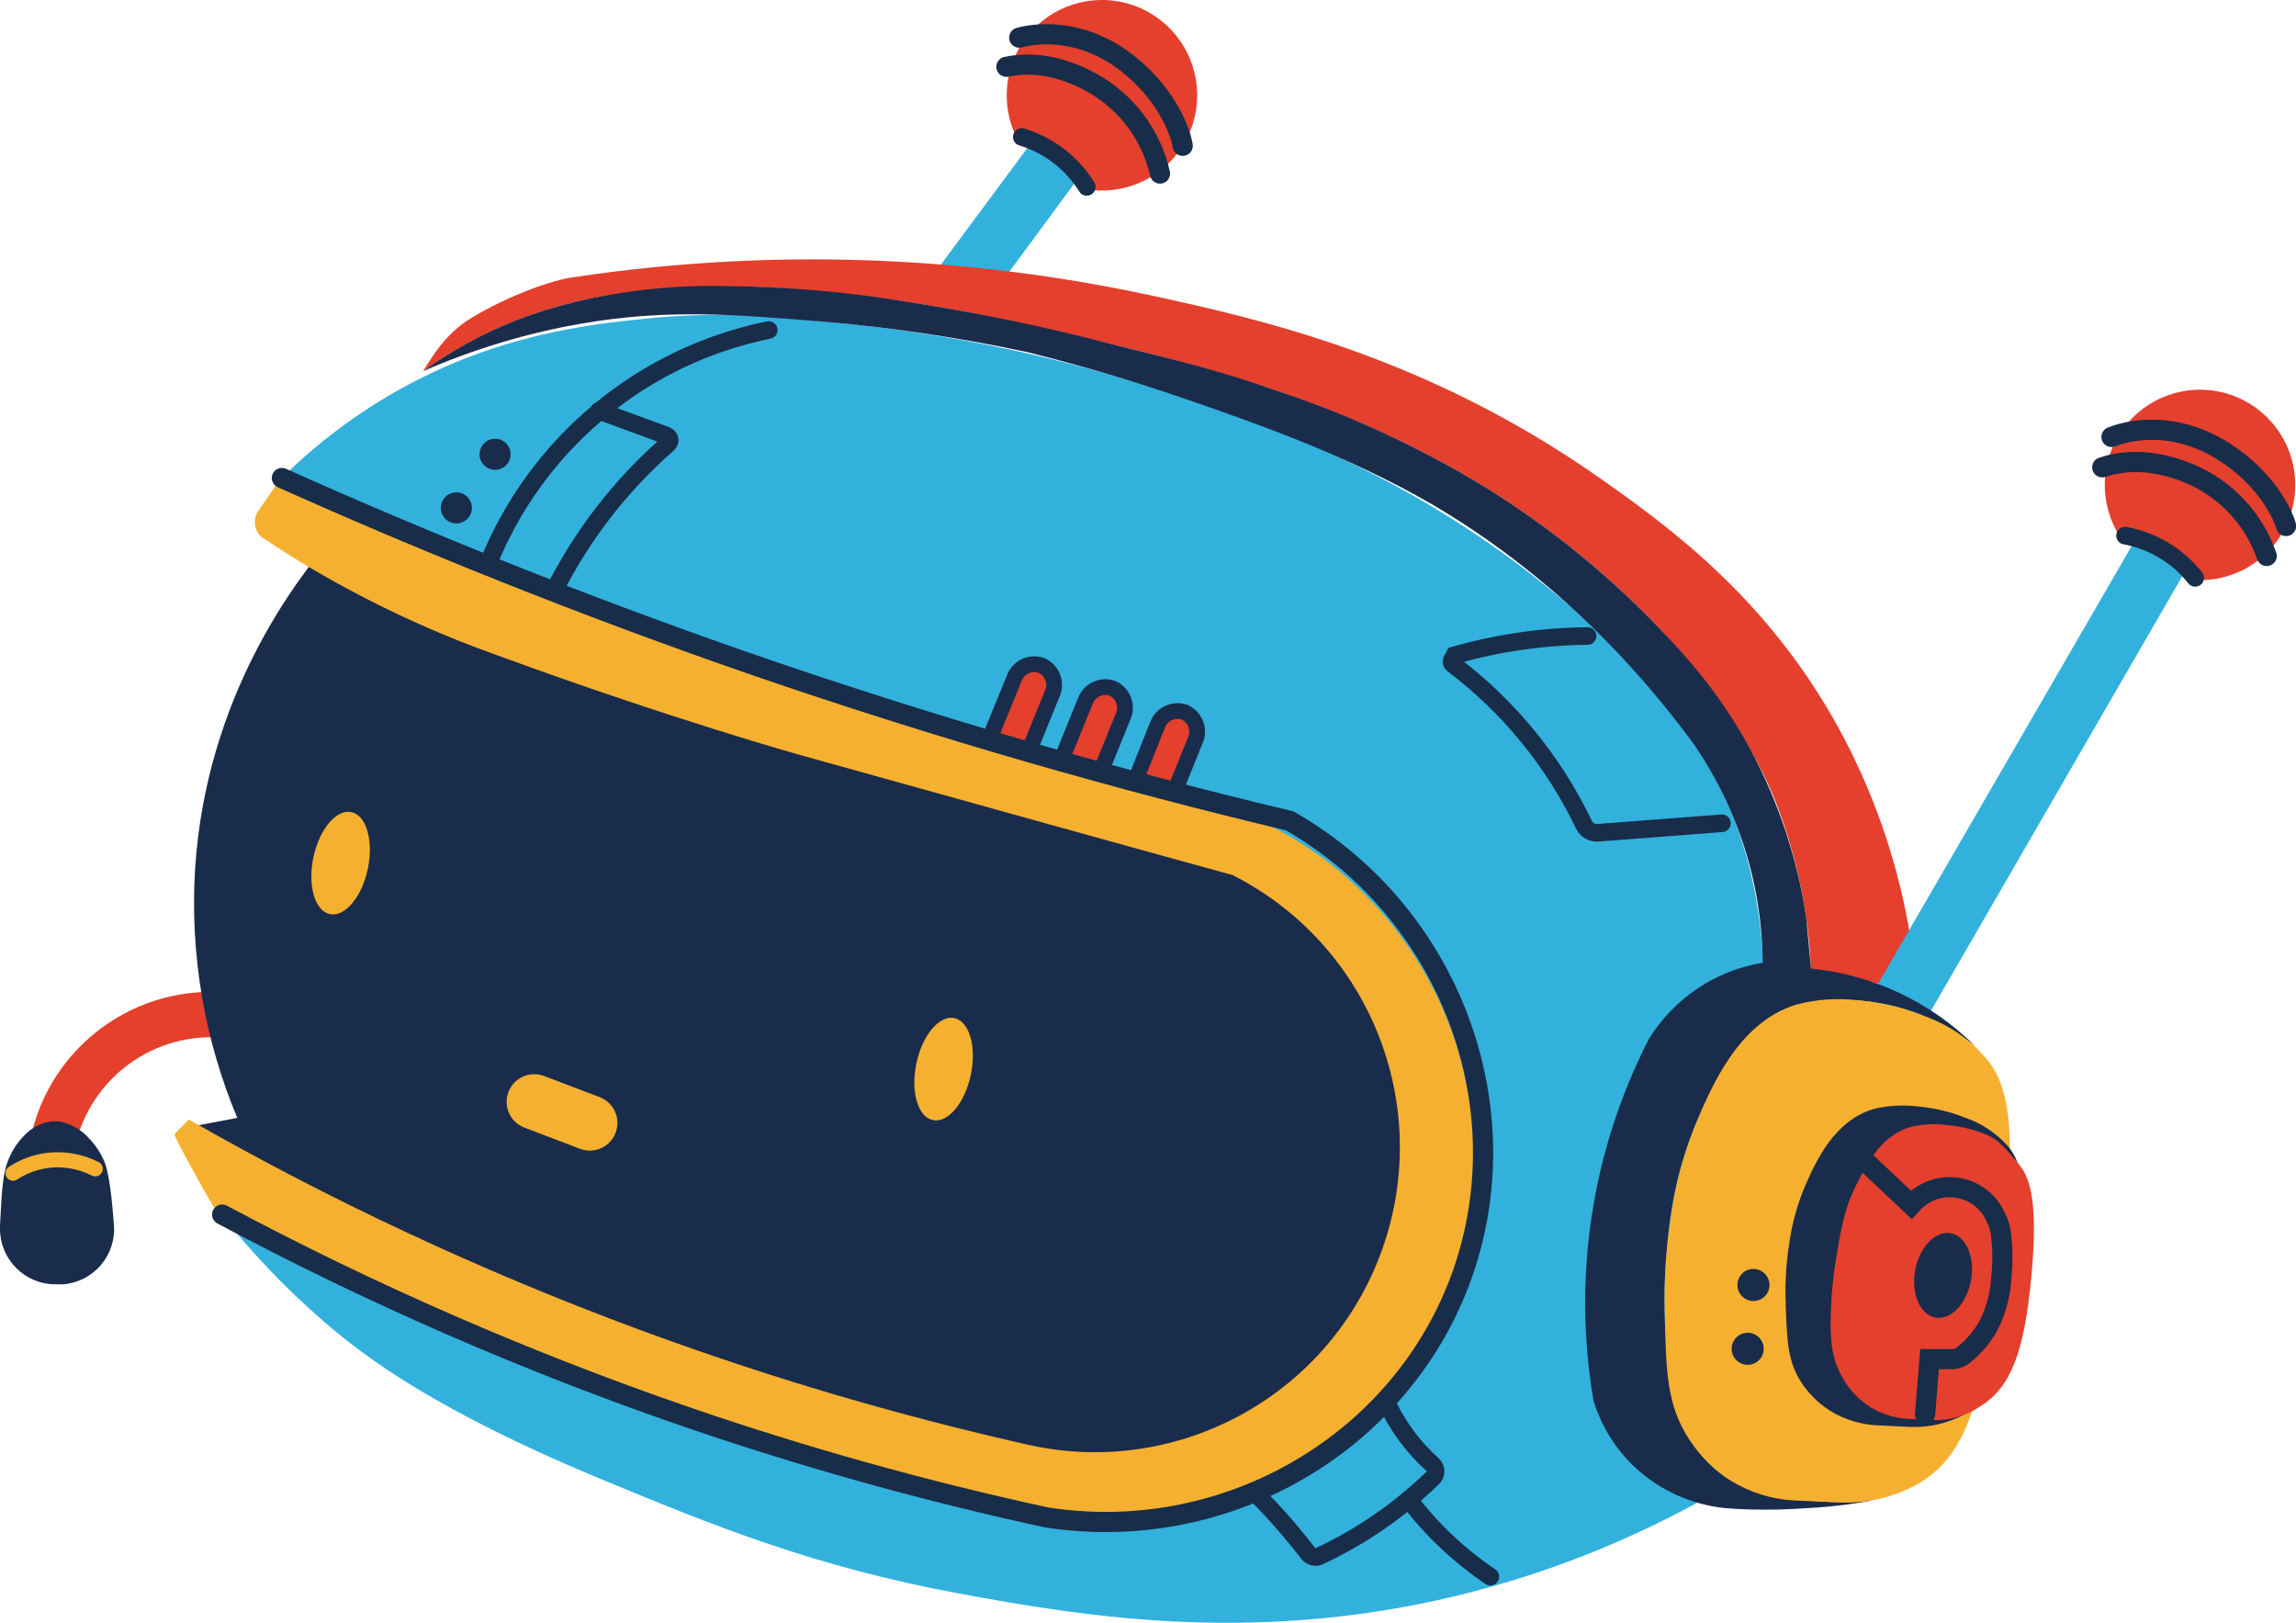
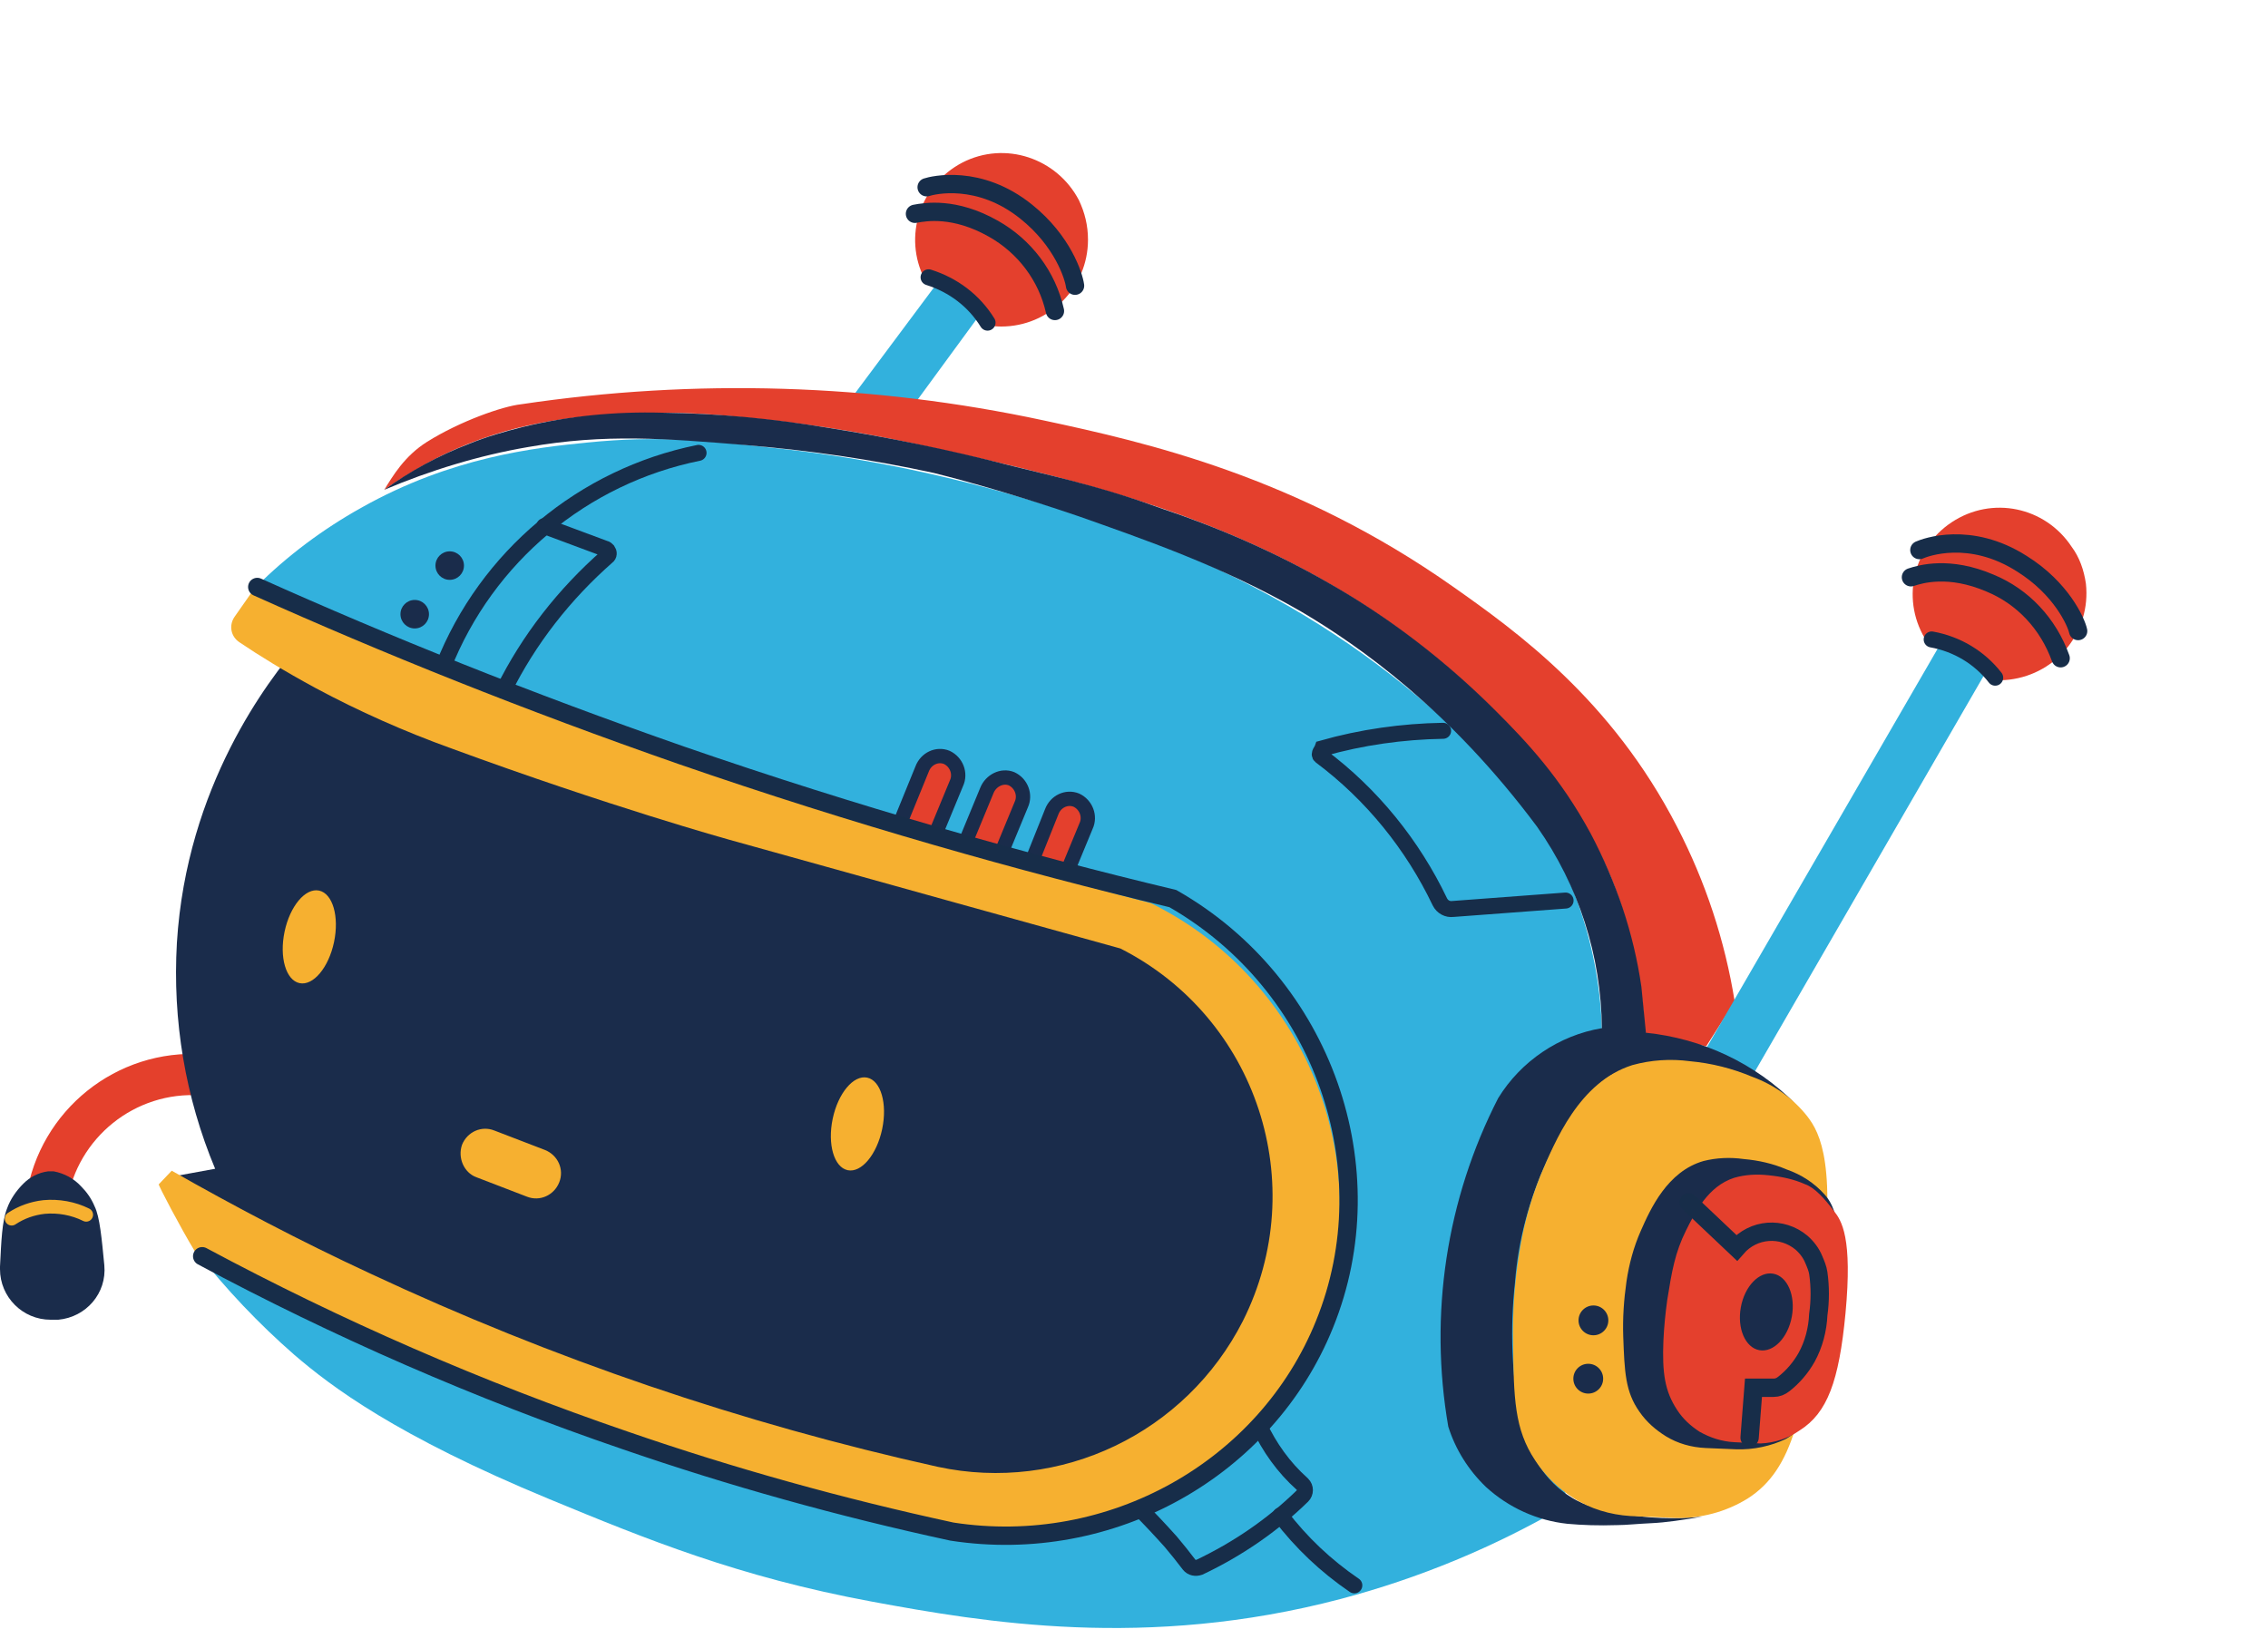
- <svg xmlns="http://www.w3.org/2000/svg" id="NORMAL" viewBox="0 0 322.04 227.57">
-   <defs>
-     <style>.cls-1,.cls-9{fill:#e4402d;}.cls-2{fill:#32b1dd;}.cls-3,.cls-4,.cls-5,.cls-7{fill:none;stroke-linecap:round;}.cls-3,.cls-4{stroke:#172d49;}.cls-3,.cls-4,.cls-5,.cls-9{stroke-miterlimit:10;}.cls-3{stroke-width:2.83px;}.cls-4{stroke-width:2.47px;}.cls-5{stroke:#e4402c;stroke-width:6.36px;}.cls-6{fill:#1a2c4b;}.cls-7{stroke:#f6b030;stroke-linejoin:round;stroke-width:2.12px;}.cls-8{fill:#f6b030;}.cls-9{stroke:#1a2c4b;stroke-width:2.21px;}</style>
-   </defs>
-   <g id="antena_izq" data-name="antena izq">
-     <path class="cls-1" d="M168.76,38.24A13.37,13.37,0,0,1,155.37,51.6a13.05,13.05,0,0,1-2.34-.21c-2.16-.39-2.33-3.29-4-4.59s-4.63-.74-5.53-2.49a13.36,13.36,0,1,1,25.26-6.07Z" transform="translate(-0.84 -24.88)" />
-     <polygon class="cls-2" points="131.83 37.3 144.69 19.96 151.74 24.32 139.35 41.1 131.83 37.3" />
+ <svg xmlns="http://www.w3.org/2000/svg" version="1.1" id="NORMAL" x="0px" y="0px" viewBox="0 0 350 252.9" style="enable-background:new 0 0 350 252.9;" xml:space="preserve">
+   <style type="text/css">
+ 	.st0{fill:#E4402D;}
+ 	.st1{fill:#32B1DD;}
+ 	.st2{fill:none;stroke:#172D49;stroke-width:2.83;stroke-linecap:round;stroke-miterlimit:10;}
+ 	.st3{fill:none;stroke:#172D49;stroke-width:2.47;stroke-linecap:round;stroke-miterlimit:10;}
+ 	.st4{fill:none;stroke:#E4402C;stroke-width:6.36;stroke-linecap:round;stroke-miterlimit:10;}
+ 	.st5{fill:#1A2C4B;}
+ 	.st6{fill:none;stroke:#F6B030;stroke-width:2.12;stroke-linecap:round;stroke-linejoin:round;}
+ 	.st7{fill:#F6B030;}
+ 	.st8{fill:#E4402D;stroke:#1A2C4B;stroke-width:2.21;stroke-miterlimit:10;}
+ 	.st9{fill:none;}
+ </style>
+   <g id="antena_izq">
+     <path class="st0" d="M167.9,37c0,7.4-6,13.4-13.4,13.4c0,0,0,0,0,0c-0.8,0-1.6-0.1-2.3-0.2c-2.2-0.4-2.3-3.3-4-4.6   s-4.6-0.7-5.5-2.5c-3.4-6.6-0.7-14.6,5.8-18c6.6-3.4,14.6-0.7,18,5.8C167.4,32.8,167.9,34.8,167.9,37z" />
+     <polygon class="st1" points="131.8,60.9 144.7,43.6 151.7,47.9 139.4,64.7  " />
    <g id="lines">
-       <path class="cls-3" d="M143.8,30.16c.95-.26,8.08-2.12,15.44,3.82,5.6,4.51,7.28,9.86,7.49,11.35" transform="translate(-0.84 -24.88)" />
-       <path class="cls-3" d="M142,34.25c1.62-.33,6.06-1.07,12.05,2.26a19.5,19.5,0,0,1,9.49,12.71" transform="translate(-0.84 -24.88)" />
-       <path class="cls-4" d="M144.16,44.09a16.32,16.32,0,0,1,9.11,7" transform="translate(-0.84 -24.88)" />
+       <path class="st2" d="M143,28.9c0.9-0.3,8.1-2.1,15.4,3.8c5.6,4.5,7.3,9.9,7.5,11.4" />
+       <path class="st2" d="M141.2,33c1.6-0.3,6.1-1.1,12.1,2.3c4.8,2.7,8.3,7.3,9.5,12.7" />
+       <path class="st3" d="M143.3,42.8c3.8,1.2,7,3.6,9.1,7" />
    </g>
  </g>
-   <path id="topcasco" class="cls-1" d="M60.19,76.93c1.27-2.05,3.12-5.22,6.64-7.38,5.14-3.16,11.68-5.49,14.54-5.8a225.45,225.45,0,0,1,80.72,2.52C178,69.7,201.17,75,225.33,92c9.82,6.91,24.38,17.42,34.47,37a91.67,91.67,0,0,1,8.94,27l-4.37,6.86-9.53-2.1a73.29,73.29,0,0,0-4.78-23c-1.29-3.33-7.24-18-26.39-34.07C198.09,82.28,170,76,142.24,69.84a206.09,206.09,0,0,0-26.71-4.09,116.27,116.27,0,0,0-19-.53c-6.9.45-16.59,1.18-27.34,6.38A61.24,61.24,0,0,0,60.19,76.93Z" transform="translate(-0.84 -24.88)" />
-   <g id="antena_der" data-name="antena der">
-     <path class="cls-1" d="M322.69,91.38a13.36,13.36,0,0,1-11.77,14.78,13.5,13.5,0,0,1-2.38.06c-2.2-.14-2.69-3-4.49-4.11s-4.69-.21-5.78-1.85a13.36,13.36,0,1,1,24.42-8.88Z" transform="translate(-0.84 -24.88)" />
-     <polygon class="cls-2" points="262.09 140.28 299.51 75.68 307.01 79.22 269.99 143.22 262.09 140.28" />
+   <path id="topcasco" class="st0" d="M59.3,75.6c1.3-2.1,3.1-5.2,6.6-7.4c5.1-3.2,11.7-5.5,14.5-5.8c26.8-4,54.2-3.2,80.7,2.5  c15.9,3.4,39.1,8.7,63.2,25.7c9.8,6.9,24.4,17.4,34.5,37c4.4,8.5,7.4,17.6,8.9,27l-4.4,6.9l-9.5-2.1c-0.3-7.9-2-15.6-4.8-23  c-1.3-3.3-7.2-18-26.4-34.1c-25.6-21.4-53.7-27.7-81.4-33.8c-8.8-1.9-17.7-3.3-26.7-4.1c-6.3-0.7-12.7-0.9-19-0.5  c-6.9,0.4-16.6,1.2-27.3,6.4C65.2,71.8,62.2,73.6,59.3,75.6z" />
+   <g id="antena_der">
+     <path class="st0" d="M321.9,90.1c0.8,7.3-4.4,13.9-11.8,14.8c0,0,0,0,0,0c-0.8,0.1-1.6,0.1-2.4,0.1c-2.2-0.1-2.7-3-4.5-4.1   s-4.7-0.2-5.8-1.8c-4.1-6.2-2.4-14.4,3.8-18.5c6.2-4.1,14.4-2.4,18.5,3.8C320.9,86,321.6,88,321.9,90.1L321.9,90.1z" />
+     <polygon class="st1" points="262.1,163.9 299.5,99.3 307,102.8 270,166.8  " />
    <g id="lines-2">
-       <path class="cls-3" d="M297,86.16c.91-.36,7.78-3,15.77,2.06,6.07,3.85,8.35,9,8.72,10.43" transform="translate(-0.84 -24.88)" />
-       <path class="cls-3" d="M295.7,90.42c1.54-.51,5.89-1.76,12.22.87a19.44,19.44,0,0,1,10.85,11.56" transform="translate(-0.84 -24.88)" />
-       <path class="cls-4" d="M298.9,100a16.28,16.28,0,0,1,9.84,5.92" transform="translate(-0.84 -24.88)" />
+       <path class="st2" d="M296.2,84.9c0.9-0.4,7.8-3,15.8,2.1c6.1,3.8,8.4,9,8.7,10.4" />
+       <path class="st2" d="M294.9,89.1c1.5-0.5,5.9-1.8,12.2,0.9c5.1,2.1,9,6.3,10.9,11.6" />
+       <path class="st3" d="M298.1,98.7c3.9,0.7,7.4,2.8,9.8,5.9" />
    </g>
  </g>
-   <path class="cls-5" d="M32,167.22A22.72,22.72,0,0,0,8,186.46" transform="translate(-0.84 -24.88)" />
-   <path class="cls-6" d="M9.09,205H8.62a7.78,7.78,0,0,1-7.78-7.77c0-.15,0-.3,0-.45.22-3.87.29-7,1.08-9A10.1,10.1,0,0,1,4.37,184a6.17,6.17,0,0,1,3.77-1.85h.95a7.27,7.27,0,0,1,4.19,2.33,10.87,10.87,0,0,1,2.09,3.06c.76,1.61,1.12,5,1.45,9.05A7.77,7.77,0,0,1,9.71,205Z" transform="translate(-0.84 -24.88)" />
-   <path class="cls-7" d="M2.67,189.41a11.56,11.56,0,0,1,5-1.81,11.71,11.71,0,0,1,6.53,1.2" transform="translate(-0.84 -24.88)" />
-   <path id="body" class="cls-2" d="M40.38,91.9A76.64,76.64,0,0,1,56.54,79.69c13.95-7.88,26.85-9.32,35-10.14,10.77-1.08,18.62-.26,28.28.75a211.26,211.26,0,0,1,37.29,7.3c15.17,4.47,39.43,11.62,62.74,31.26,17.85,15,22.83,27.05,24.44,31.43A63.42,63.42,0,0,1,248.11,160q-2.9,36.86-5.81,73.71A138.79,138.79,0,0,1,207.84,248c-30,7.9-55.07,3.56-72.38.38-20.5-3.77-34.73-9.63-49.72-15.81C62,222.77,52.05,215.21,46.31,210.26a110.28,110.28,0,0,1-15-15.81l5.52-9.15,8.91-2.74q3.12-14.28,6.1-28.87,5.54-27,10.28-53.28Z" transform="translate(-0.84 -24.88)" />
-   <path class="cls-6" d="M30.48,188.36,27,183l7.12-1.34a78,78,0,0,1-5.92-34.87c1.53-24.17,14.13-40.48,18.94-46.12l131.2,43.76A46.69,46.69,0,0,1,157,232.93c-12.51-2.76-25.57-6.11-39.08-10.15A555.65,555.65,0,0,1,30.48,188.36Z" transform="translate(-0.84 -24.88)" />
-   <path class="cls-6" d="M60.19,76.93a60.31,60.31,0,0,1,13.07-7.14,64.21,64.21,0,0,1,8.33-2.59A84.18,84.18,0,0,1,103.05,65a166,166,0,0,1,25.37,2.26,283.44,283.44,0,0,1,28.11,5.82c9.85,2.43,15.55,3.84,23.32,6.57a143.11,143.11,0,0,1,25.91,11.54A123.64,123.64,0,0,1,231.64,111c4.75,4.85,10,10.3,14.72,19a72.32,72.32,0,0,1,7.82,23.59l.68,7.13a37.87,37.87,0,0,1,23,10.86,29.31,29.31,0,0,0-25-5.67,11.57,11.57,0,0,0-6.07,3.67,48.35,48.35,0,0,0-7.2,10.86,54.57,54.57,0,0,0-4.85,18.73,75,75,0,0,0,.76,21.46c.67,2.75,2.55,8.41,7.71,11.62,2.49,1.55,4.91,2,7.9,2.57a42.81,42.81,0,0,0,12.48.48c-2.95.53-5.59.85-7.83,1s-4,.25-5.32.28c-2.91.06-5.51,0-7.71-.2a21.94,21.94,0,0,1-12.57-5.71,21.54,21.54,0,0,1-5.81-9.33,81.14,81.14,0,0,1,7.72-50.67,23.15,23.15,0,0,1,16-10.77,54.54,54.54,0,0,0-10-31.14c-13.37-18-27.35-27.86-36.37-33.15C189.64,88.64,177,84.26,167.4,80.93c-9.07-3.14-16.84-5.27-22.45-6.66a227.31,227.31,0,0,0-29-4.31c-12.35-1-21.71-1.76-33.64.32A96.86,96.86,0,0,0,60.19,76.93Z" transform="translate(-0.84 -24.88)" />
-   <path class="cls-8" d="M259.33,235.6l-6.85-.29a18.72,18.72,0,0,1-8.84-2.75,19.43,19.43,0,0,1-5.88-5.82c-3.17-4.84-3.26-9.64-3.42-18.19a72.21,72.21,0,0,1,.92-13.38,52.14,52.14,0,0,1,3.28-12.29c2.27-5.45,6-14.51,14.16-17.08a22.69,22.69,0,0,1,8.9-.61,31,31,0,0,1,9.57,2.36,19.94,19.94,0,0,1,8.5,6.07c2,2.57,4.73,7.51,1.85,27.79-2.51,17.7-3.91,26.65-11.09,31.23A20.29,20.29,0,0,1,259.33,235.6Z" transform="translate(-0.84 -24.88)" />
-   <circle class="cls-6" cx="245.94" cy="180.21" r="2.25" />
-   <circle class="cls-6" cx="245.13" cy="189.16" r="2.25" />
-   <path class="cls-6" d="M268.77,225l-4.74-.23a13.94,13.94,0,0,1-6.13-1.81,13.58,13.58,0,0,1-4.11-3.77c-2.22-3.11-2.32-6.18-2.49-11.64a43.53,43.53,0,0,1,.54-8.53,31.46,31.46,0,0,1,2.19-7.83c1.53-3.45,4.08-9.21,9.69-10.8a17.42,17.42,0,0,1,6.16-.33,23.27,23.27,0,0,1,6.62,1.58,14.15,14.15,0,0,1,5.93,3.93c1.41,1.65,3.33,4.85,1.47,17.77-1.61,11.28-2.52,17-7.45,19.86A14.79,14.79,0,0,1,268.77,225Z" transform="translate(-0.84 -24.88)" />
-   <path class="cls-1" d="M272.58,224.05l-4.09-.18a11.36,11.36,0,0,1-5.26-1.61,11.57,11.57,0,0,1-3.5-3.43c-1.9-2.85-2.32-5.67-2.06-10.69a51.43,51.43,0,0,1,.63-6.32c.72-4.4,1.2-7.34,2.89-10.74,1.42-2.83,3.38-6.78,7.37-8.07a13.36,13.36,0,0,1,5.3-.35,18.74,18.74,0,0,1,5.7,1.39c1.43.54,2.85,2.12,4.44,4.11,1.21,1.51,2.86,4.1,1.76,15.8-1,10.46-2.82,15.42-7.09,18.1A11.21,11.21,0,0,1,272.58,224.05Z" transform="translate(-0.84 -24.88)" />
-   <ellipse class="cls-6" cx="273.37" cy="203.75" rx="6.01" ry="3.98" transform="translate(23.15 411.36) rotate(-79.69)" />
-   <path class="cls-3" d="M261.48,186.84l7.43,7a7.11,7.11,0,0,1,10-.76,7.2,7.2,0,0,1,1.9,2.6,6.49,6.49,0,0,1,.67,2.15,26.11,26.11,0,0,1,.05,6.37,16.31,16.31,0,0,1-1.8,6.61,13.85,13.85,0,0,1-3.48,4.1,2.57,2.57,0,0,1-1.64.58h-3.13l-.62,7.71" transform="translate(-0.84 -24.88)" />
-   <g id="BORDE_CARA" data-name="BORDE CARA">
-     <path class="cls-8" d="M39.88,92.48l-2.79,4a2.81,2.81,0,0,0,.7,3.92l.05,0c3.08,2.06,7,4.52,11.76,7.07a150.13,150.13,0,0,0,20.87,9.27c24.53,9,42.86,14.1,42.86,14.1,25.15,7,44.89,12.51,60.38,16.76a42.77,42.77,0,0,1-28.21,80A426.92,426.92,0,0,1,58,197.78c-11-5.12-21.19-10.48-30.69-15.9l-2,2.07c-.13.13,3.33,6.55,5.6,10.36a3.48,3.48,0,0,0,1.46,1.36A525.72,525.72,0,0,0,95.6,221.93c17,5.78,33.18,10.3,48.21,13.85,24.94,6.09,50.53-6.91,60-29.72,10.11-24.35-.79-53.56-25.43-65.69-26.93-7-55.78-15.81-86-26.86C73.88,106.73,56.37,99.67,39.88,92.48Z" transform="translate(-0.84 -24.88)" />
+   <path class="st4" d="M31.2,165.9c-11.8-0.8-22.2,7.6-24,19.2" />
+   <path class="st5" d="M8.3,203.7H7.8c-4.3,0-7.8-3.5-7.8-7.8c0-0.1,0-0.3,0-0.4c0.2-3.9,0.3-7,1.1-9c0.5-1.4,1.4-2.7,2.5-3.8  c1-1,2.3-1.7,3.8-1.9h0.9c1.6,0.3,3.1,1.1,4.2,2.3c0.9,0.9,1.6,1.9,2.1,3.1c0.8,1.6,1.1,5,1.5,9.1c0.4,4.3-2.8,8-7.1,8.4  c0,0,0,0,0,0H8.3z" />
+   <path class="st6" d="M1.8,188.1c1.5-1,3.2-1.6,5-1.8c2.2-0.2,4.5,0.2,6.5,1.2" />
+   <path id="body" class="st1" d="M39.5,90.6c4.8-4.8,10.3-8.9,16.2-12.2c14-7.9,26.9-9.3,35-10.1c10.8-1.1,18.6-0.3,28.3,0.8  c12.6,1.3,25.1,3.8,37.3,7.3c15.2,4.5,39.4,11.6,62.7,31.3c17.9,15,22.8,27,24.4,31.4c2.3,6.3,3.6,13,3.8,19.7  c-1.9,24.6-3.9,49.1-5.8,73.7c-10.8,6.3-22.4,11.1-34.5,14.3c-30,7.9-55.1,3.6-72.4,0.4c-20.5-3.8-34.7-9.6-49.7-15.8  c-23.7-9.8-33.7-17.4-39.4-22.3c-5.5-4.8-10.5-10.1-15-15.8L36,184l8.9-2.7c2.1-9.5,4.1-19.1,6.1-28.9c3.7-18,7.1-35.8,10.3-53.3  L39.5,90.6z" />
+   <path class="st5" d="M29.6,187.1l-3.5-5.4l7.1-1.3c-4.6-11-6.6-22.9-5.9-34.9c1.5-24.2,14.1-40.5,18.9-46.1l131.2,43.8  c23.1,11.5,32.5,39.5,21,62.6c-8,16.1-24.4,26.1-42.4,25.9c-12.5-2.8-25.6-6.1-39.1-10.1C87,212.5,57.8,201,29.6,187.1z" />
+   <path class="st5" d="M59.3,75.6c4-2.9,8.4-5.3,13.1-7.1c2.7-1.1,5.5-1.9,8.3-2.6c7-1.7,14.2-2.4,21.5-2.2c8.5,0.1,17,0.9,25.4,2.3  c9.5,1.5,18.8,3.4,28.1,5.8c9.9,2.4,15.6,3.8,23.3,6.6c9,3,17.7,6.8,25.9,11.5c9.5,5.4,18.2,12.1,25.9,19.8c4.8,4.8,10,10.3,14.7,19  c3.9,7.4,6.6,15.3,7.8,23.6l0.7,7.1c8.7,0.9,16.8,4.7,23,10.9c-7-5.6-16.2-7.7-25-5.7c-2.4,0.6-4.5,1.8-6.1,3.7  c-2.9,3.3-5.3,6.9-7.2,10.9c-2.7,5.9-4.4,12.2-4.9,18.7c-0.8,7.2-0.5,14.4,0.8,21.5c0.7,2.8,2.6,8.4,7.7,11.6c2.5,1.6,4.9,2,7.9,2.6  c4.1,0.8,8.3,0.9,12.5,0.5c-3,0.5-5.6,0.9-7.8,1s-4,0.3-5.3,0.3c-2.9,0.1-5.5,0-7.7-0.2c-4.7-0.5-9.1-2.5-12.6-5.7  c-2.7-2.6-4.7-5.8-5.8-9.3c-3-17.3-0.3-35.1,7.7-50.7c3.5-5.7,9.4-9.7,16-10.8c-0.1-11.2-3.6-22-10-31.1  c-13.4-18-27.4-27.9-36.4-33.2c-12.1-7-24.7-11.3-34.3-14.7c-9.1-3.1-16.8-5.3-22.4-6.7c-9.6-2.1-19.3-3.5-29-4.3  c-12.3-1-21.7-1.8-33.6,0.3C73.9,70.3,66.4,72.6,59.3,75.6z" />
+   <path class="st7" d="M258.5,234.3l-6.9-0.3c-3.1-0.2-6.2-1.1-8.8-2.8c-2.4-1.5-4.4-3.5-5.9-5.8c-3.2-4.8-3.3-9.6-3.4-18.2  c-0.1-4.5,0.2-9,0.9-13.4c0.6-4.2,1.7-8.3,3.3-12.3c2.3-5.4,6-14.5,14.2-17.1c2.9-0.8,5.9-1,8.9-0.6c3.3,0.3,6.5,1.1,9.6,2.4  c3.3,1.2,6.3,3.3,8.5,6.1c2,2.6,4.7,7.5,1.9,27.8c-2.5,17.7-3.9,26.6-11.1,31.2C266.3,233.4,262.4,234.4,258.5,234.3z" />
+   <circle class="st5" cx="245.9" cy="203.8" r="2.3" />
+   <circle class="st5" cx="245.1" cy="212.8" r="2.3" />
+   <path class="st5" d="M267.9,223.7l-4.7-0.2c-2.2-0.1-4.3-0.7-6.1-1.8c-1.6-1-3-2.2-4.1-3.8c-2.2-3.1-2.3-6.2-2.5-11.6  c-0.1-2.9,0.1-5.7,0.5-8.5c0.4-2.7,1.1-5.3,2.2-7.8c1.5-3.4,4.1-9.2,9.7-10.8c2-0.5,4.1-0.6,6.2-0.3c2.3,0.2,4.5,0.7,6.6,1.6  c2.3,0.8,4.3,2.1,5.9,3.9c1.4,1.6,3.3,4.9,1.5,17.8c-1.6,11.3-2.5,17-7.5,19.9C273.3,223.2,270.6,223.8,267.9,223.7z" />
+   <path class="st0" d="M271.7,222.8l-4.1-0.2c-1.9-0.1-3.7-0.7-5.3-1.6c-1.4-0.9-2.6-2-3.5-3.4c-1.9-2.9-2.3-5.7-2.1-10.7  c0.1-2.1,0.3-4.2,0.6-6.3c0.7-4.4,1.2-7.3,2.9-10.7c1.4-2.8,3.4-6.8,7.4-8.1c1.7-0.5,3.5-0.6,5.3-0.4c2,0.2,3.9,0.6,5.7,1.4  c1.4,0.5,2.9,2.1,4.4,4.1c1.2,1.5,2.9,4.1,1.8,15.8c-1,10.5-2.8,15.4-7.1,18.1C276,222,273.9,222.7,271.7,222.8z" />
+   <ellipse transform="matrix(0.179 -0.9839 0.9839 0.179 24.5651 434.3635)" class="st5" cx="272.5" cy="202.5" rx="6" ry="4" />
+   <path class="st2" d="M260.6,185.6l7.4,7c2.6-3,7-3.3,10-0.8c0.8,0.7,1.5,1.6,1.9,2.6c0.3,0.7,0.6,1.4,0.7,2.1c0.3,2.1,0.3,4.3,0,6.4  c-0.1,2.3-0.7,4.6-1.8,6.6c-0.9,1.6-2.1,3-3.5,4.1c-0.5,0.4-1,0.6-1.6,0.6h-3.1l-0.6,7.7" />
+   <g id="BORDE_CARA">
+     <path class="st7" d="M39,91.2l-2.8,4c-0.9,1.3-0.6,3,0.7,3.9c0,0,0,0,0,0h0c3.1,2.1,7,4.5,11.8,7.1c6.7,3.6,13.7,6.7,20.9,9.3   c24.5,9,42.9,14.1,42.9,14.1c25.1,7,44.9,12.5,60.4,16.8c21.1,10.7,29.5,36.4,18.9,57.5c-8.8,17.3-28.1,26.6-47.1,22.5   c-30.2-6.7-59.5-16.7-87.5-29.8c-11-5.1-21.2-10.5-30.7-15.9l-2,2.1c-0.1,0.1,3.3,6.6,5.6,10.4c0.3,0.6,0.9,1.1,1.5,1.4   c20.5,10.1,41.6,18.9,63.2,26.3c17,5.8,33.2,10.3,48.2,13.9c24.9,6.1,50.5-6.9,60-29.7c10.1-24.4-0.8-53.6-25.4-65.7   c-26.9-7-55.8-15.8-86-26.9C73,105.4,55.5,98.4,39,91.2z" />
    <g id="led">
-       <path class="cls-9" d="M140,127.58,143.1,120a3,3,0,0,1,3.84-1.79h0a3,3,0,0,1,1.47,4l-3.06,7.54" transform="translate(-0.84 -24.88)" />
-       <path class="cls-9" d="M150,130.76l3.06-7.54a3,3,0,0,1,3.81-1.81h0a3,3,0,0,1,1.48,4l-3.06,7.54" transform="translate(-0.84 -24.88)" />
-       <path class="cls-9" d="M160.18,134.12l3-7.53a3,3,0,0,1,3.82-1.82h0a3,3,0,0,1,1.47,4l-3.05,7.54" transform="translate(-0.84 -24.88)" />
+       <path class="st8" d="M139.2,126.3l3.1-7.6c0.6-1.6,2.3-2.4,3.8-1.8l0,0c1.5,0.7,2.2,2.5,1.5,4c0,0,0,0,0,0l-3.1,7.5" />
+       <path class="st8" d="M149.2,129.5l3.1-7.5c0.6-1.5,2.3-2.4,3.8-1.8l0,0c1.5,0.7,2.2,2.5,1.5,4c0,0,0,0,0,0l-3.1,7.5" />
+       <path class="st8" d="M159.3,132.8l3-7.5c0.6-1.6,2.3-2.4,3.8-1.8l0,0c1.5,0.7,2.2,2.5,1.5,4c0,0,0,0,0,0l-3.1,7.5" />
    </g>
-     <path class="cls-3" d="M32,195.22A448.16,448.16,0,0,0,97.15,223.6a445.93,445.93,0,0,0,50.48,14.09c24.59,3.82,48.52-9.72,57.52-32,9.69-23.94-.14-52.37-23.42-65.69-23.45-5.59-48.9-12.78-75.81-22.08-23.85-8.28-45.72-17.12-65.54-26" transform="translate(-0.84 -24.88)" />
+     <path class="st2" d="M31.2,193.9c20.9,11.2,42.7,20.7,65.2,28.4c16.5,5.7,33.4,10.4,50.5,14.1c24.6,3.8,48.5-9.7,57.5-32   c9.7-23.9-0.1-52.4-23.4-65.7c-23.4-5.6-48.9-12.8-75.8-22.1c-23.8-8.3-45.7-17.1-65.5-26" />
  </g>
  <g id="OJOS">
-     <ellipse class="cls-8" cx="133.19" cy="174.82" rx="7.31" ry="3.9" transform="translate(-66.16 244.25) rotate(-78.11)" />
-     <ellipse class="cls-8" cx="48.61" cy="145.92" rx="7.31" ry="3.9" transform="translate(-105.03 138.55) rotate(-78.11)" />
+     <ellipse transform="matrix(0.206 -0.9785 0.9785 0.206 -64.7246 267.2881)" class="st7" cx="132.4" cy="173.5" rx="7.3" ry="3.9" />
+     <ellipse transform="matrix(0.206 -0.9785 0.9785 0.206 -103.6061 161.5895)" class="st7" cx="47.8" cy="144.6" rx="7.3" ry="3.9" />
  </g>
-   <rect class="cls-8" x="75.8" y="172.84" width="7.75" height="16.08" rx="3.87" transform="translate(-118.56 166.12) rotate(-69.16)" />
+   <path class="st7" d="M71.3,176.7L71.3,176.7c0.8-2,3-3,5-2.2l7.8,3c2,0.8,3,3,2.2,5l0,0c-0.8,2-3,3-5,2.2l-7.8-3  C71.6,181,70.6,178.7,71.3,176.7z" />
  <g id="detalles">
-     <circle class="cls-6" cx="69.44" cy="63.71" r="2.18" />
-     <circle class="cls-6" cx="64.01" cy="71.23" r="2.18" />
-     <path class="cls-4" d="M69.22,104.16a54,54,0,0,1,39.45-33" transform="translate(-0.84 -24.88)" />
-     <path class="cls-4" d="M78.51,107.84a68,68,0,0,1,16-20.69.67.67,0,0,0,.06-1,.64.64,0,0,0-.27-.19l-9.44-3.47" transform="translate(-0.84 -24.88)" />
-     <path class="cls-4" d="M223.52,114.08a70.32,70.32,0,0,0-18.63,2.69c-.12.27-.74.9-.32,1.23A61.5,61.5,0,0,1,223,140.53a2,2,0,0,0,2,1.14l17.36-1.33" transform="translate(-0.84 -24.88)" />
-     <path class="cls-4" d="M176.76,234.14c1.54,1.53,3.15,3.23,4.76,5.13,1,1.18,1.95,2.34,2.82,3.47a1.27,1.27,0,0,0,1.56.38,58.36,58.36,0,0,0,15.93-11,1.26,1.26,0,0,0,0-1.78l-.06-.06a26.87,26.87,0,0,1-6.57-9" transform="translate(-0.84 -24.88)" />
-     <path class="cls-4" d="M209.88,246a48.45,48.45,0,0,1-11.45-10.82" transform="translate(-0.84 -24.88)" />
+     <circle class="st5" cx="69.4" cy="87.3" r="2.2" />
+     <circle class="st5" cx="64" cy="94.8" r="2.2" />
+     <path class="st3" d="M68.4,102.9c6.7-17,21.6-29.4,39.4-33" />
+     <path class="st3" d="M77.7,106.6c3.9-7.9,9.4-14.9,16-20.7c0.3-0.2,0.3-0.6,0.1-0.9c0,0,0,0-0.1-0.1c-0.1-0.1-0.2-0.2-0.3-0.2   L84,81.2" />
+     <path class="st3" d="M222.7,112.8c-6.3,0.1-12.6,1-18.6,2.7c-0.1,0.3-0.7,0.9-0.3,1.2c7.9,5.9,14.2,13.7,18.4,22.5   c0.4,0.8,1.2,1.2,2,1.1l17.4-1.3" />
+     <path class="st3" d="M175.9,232.9c1.5,1.5,3.1,3.2,4.8,5.1c1,1.2,1.9,2.3,2.8,3.5c0.4,0.5,1,0.6,1.6,0.4c5.9-2.8,11.3-6.5,15.9-11   c0.5-0.5,0.5-1.3,0-1.8l-0.1-0.1c-2.8-2.5-5-5.6-6.6-9" />
+     <path class="st3" d="M209,244.7c-4.4-3-8.2-6.6-11.4-10.8" />
  </g>
+   <rect x="0" class="st9" width="350" height="252.9" />
</svg>
